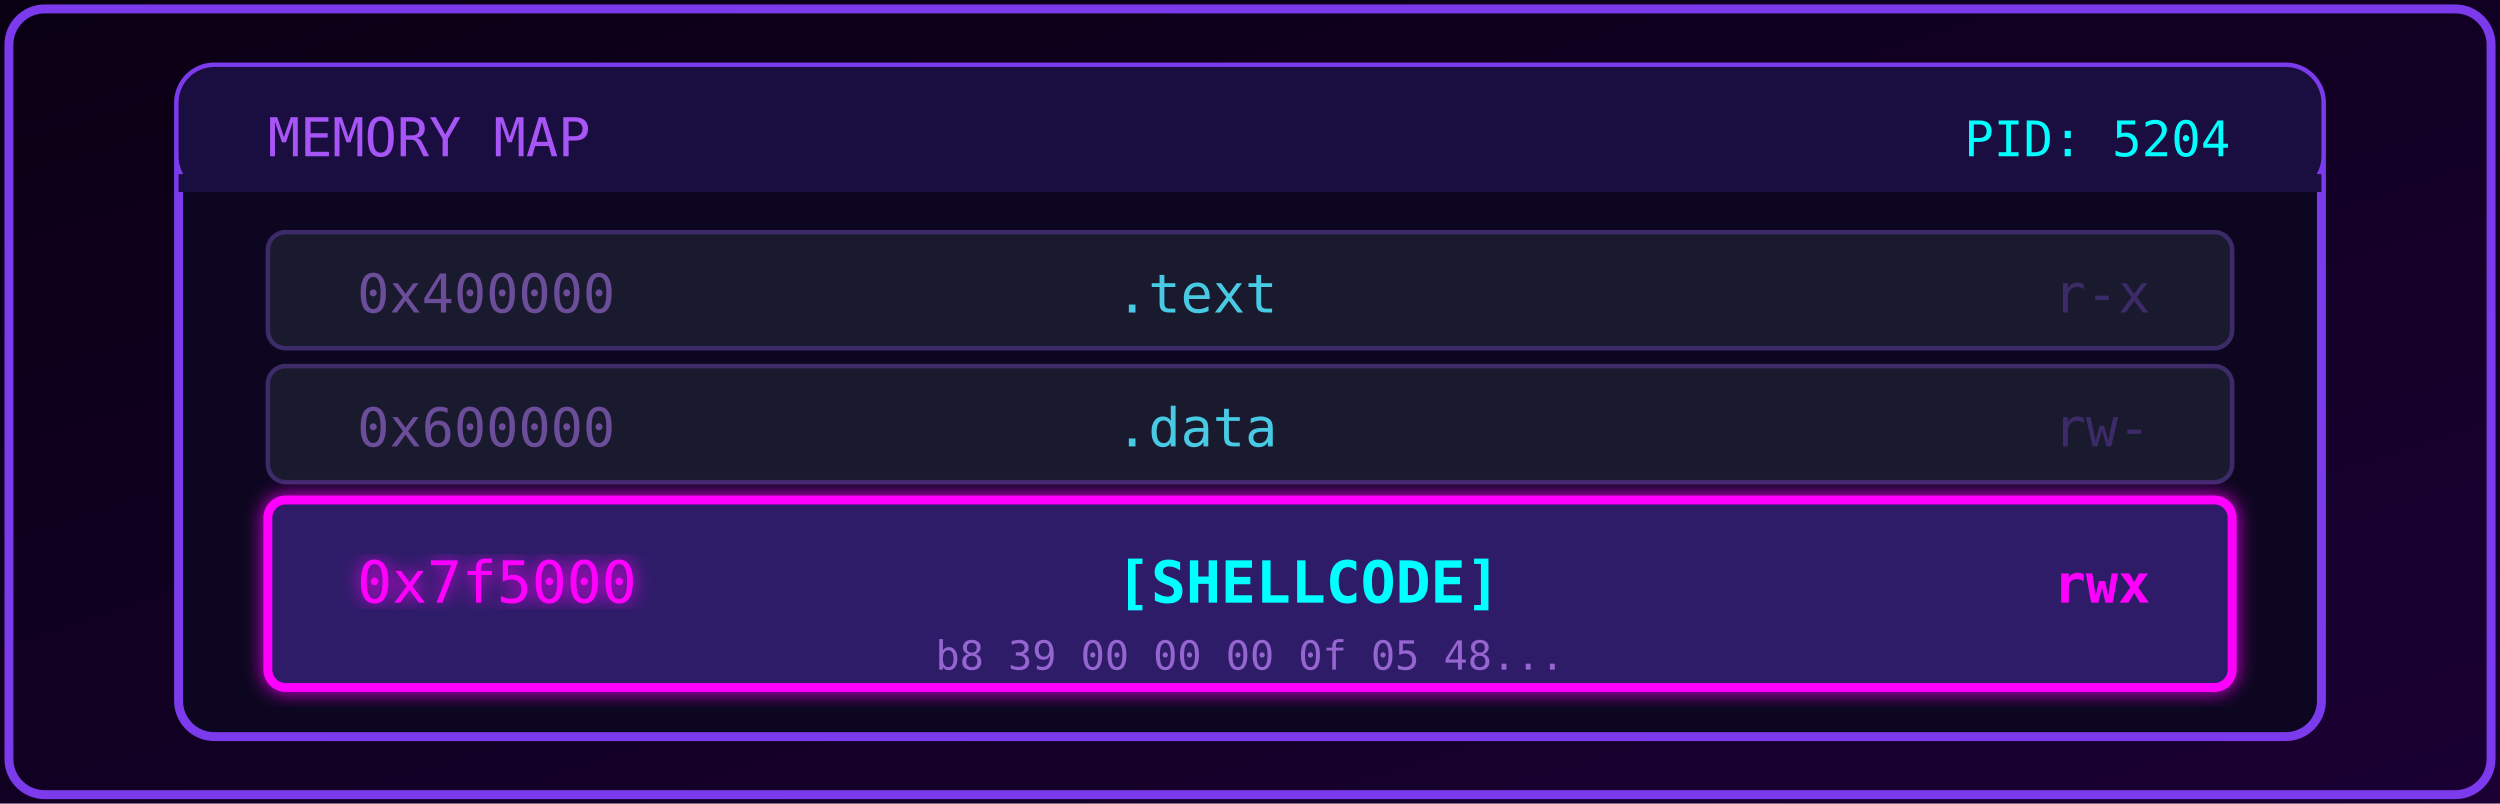
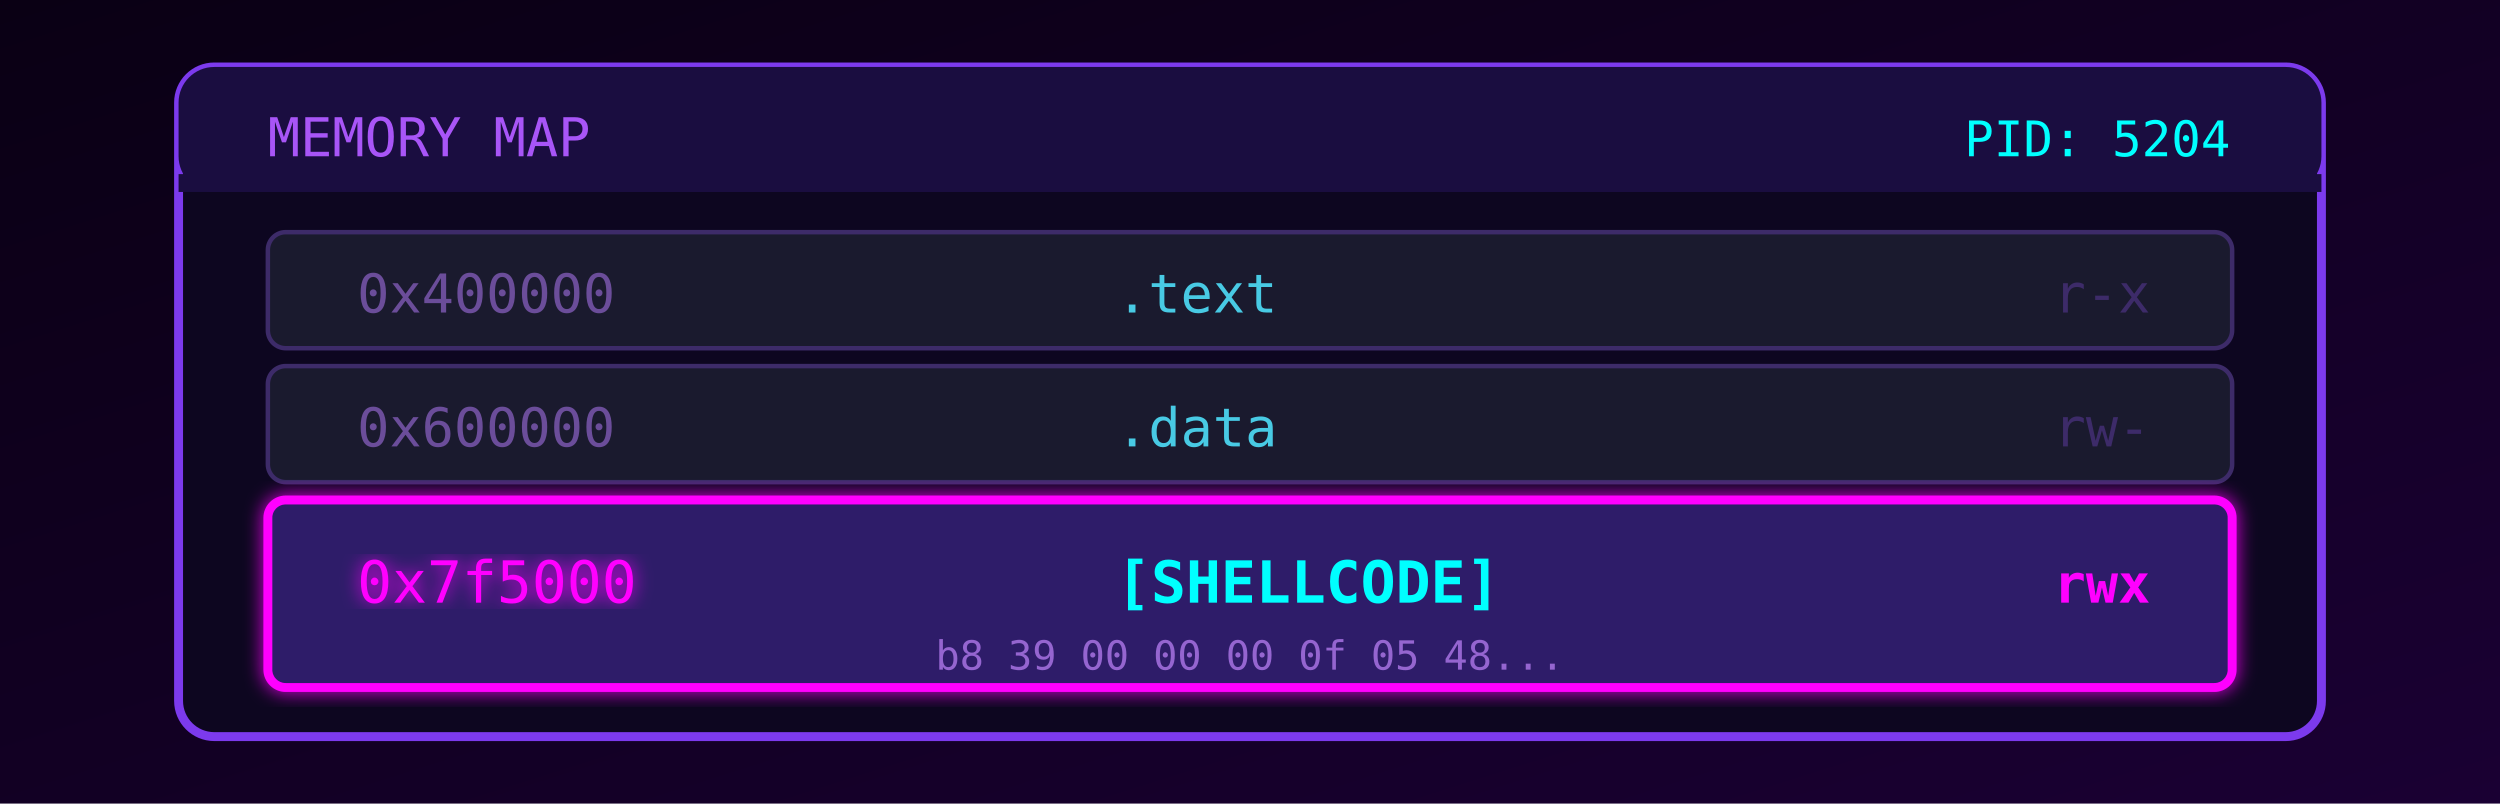
<svg xmlns="http://www.w3.org/2000/svg" viewBox="0 0 560 180" preserveAspectRatio="xMidYMid meet">
  <defs>
    <linearGradient id="bg" x1="0%" y1="0%" x2="100%" y2="100%">
      <stop offset="0%" style="stop-color:#0a0014" />
      <stop offset="100%" style="stop-color:#1a0033" />
    </linearGradient>
    <filter id="glow">
      <feGaussianBlur stdDeviation="2" result="blur" />
      <feMerge>
        <feMergeNode in="blur" />
        <feMergeNode in="SourceGraphic" />
      </feMerge>
    </filter>
  </defs>
  <rect width="560" height="180" fill="url(#bg)" />
-   <rect x="2" y="2" width="556" height="176" fill="none" stroke="#7c3aed" stroke-width="2" rx="8" />
  <rect x="40" y="15" width="480" height="150" rx="8" fill="#0d0620" stroke="#7c3aed" stroke-width="2" />
  <rect x="40" y="15" width="480" height="28" fill="#1a0d40" rx="8" />
  <rect x="40" y="39" width="480" height="4" fill="#1a0d40" />
  <text x="60" y="35" fill="#a855f7" font-family="monospace" font-size="12">MEMORY MAP</text>
  <text x="440" y="35" fill="#00ffff" font-family="monospace" font-size="11">PID: 5204</text>
  <g font-family="monospace" font-size="12">
    <rect x="60" y="52" width="440" height="26" rx="4" fill="#1a1a2e" stroke="#3d2b69" stroke-width="1" />
    <text x="80" y="70" fill="#6b4d9a">0x400000</text>
    <text x="250" y="70" fill="#48cae4">.text</text>
    <text x="460" y="70" fill="#3d2b69">r-x</text>
    <rect x="60" y="82" width="440" height="26" rx="4" fill="#1a1a2e" stroke="#3d2b69" stroke-width="1" />
    <text x="80" y="100" fill="#6b4d9a">0x600000</text>
    <text x="250" y="100" fill="#48cae4">.data</text>
    <text x="460" y="100" fill="#3d2b69">rw-</text>
    <rect x="60" y="112" width="440" height="42" rx="4" fill="#2d1b69" stroke="#ff00ff" stroke-width="2" filter="url(#glow)">
      <animate attributeName="opacity" values="0.8;1;0.8" dur="1.2s" repeatCount="indefinite" />
    </rect>
    <text x="80" y="135" fill="#ff00ff" font-size="13" filter="url(#glow)">0x7f5000</text>
    <text x="250" y="135" fill="#00ffff" font-weight="bold" font-size="13">[SHELLCODE]</text>
    <text x="460" y="135" fill="#ff00ff" font-weight="bold">rwx</text>
    <text x="280" y="150" fill="#c084fc" font-size="9" text-anchor="middle" opacity="0.7">b8 39 00 00 00 0f 05 48...</text>
  </g>
</svg>
